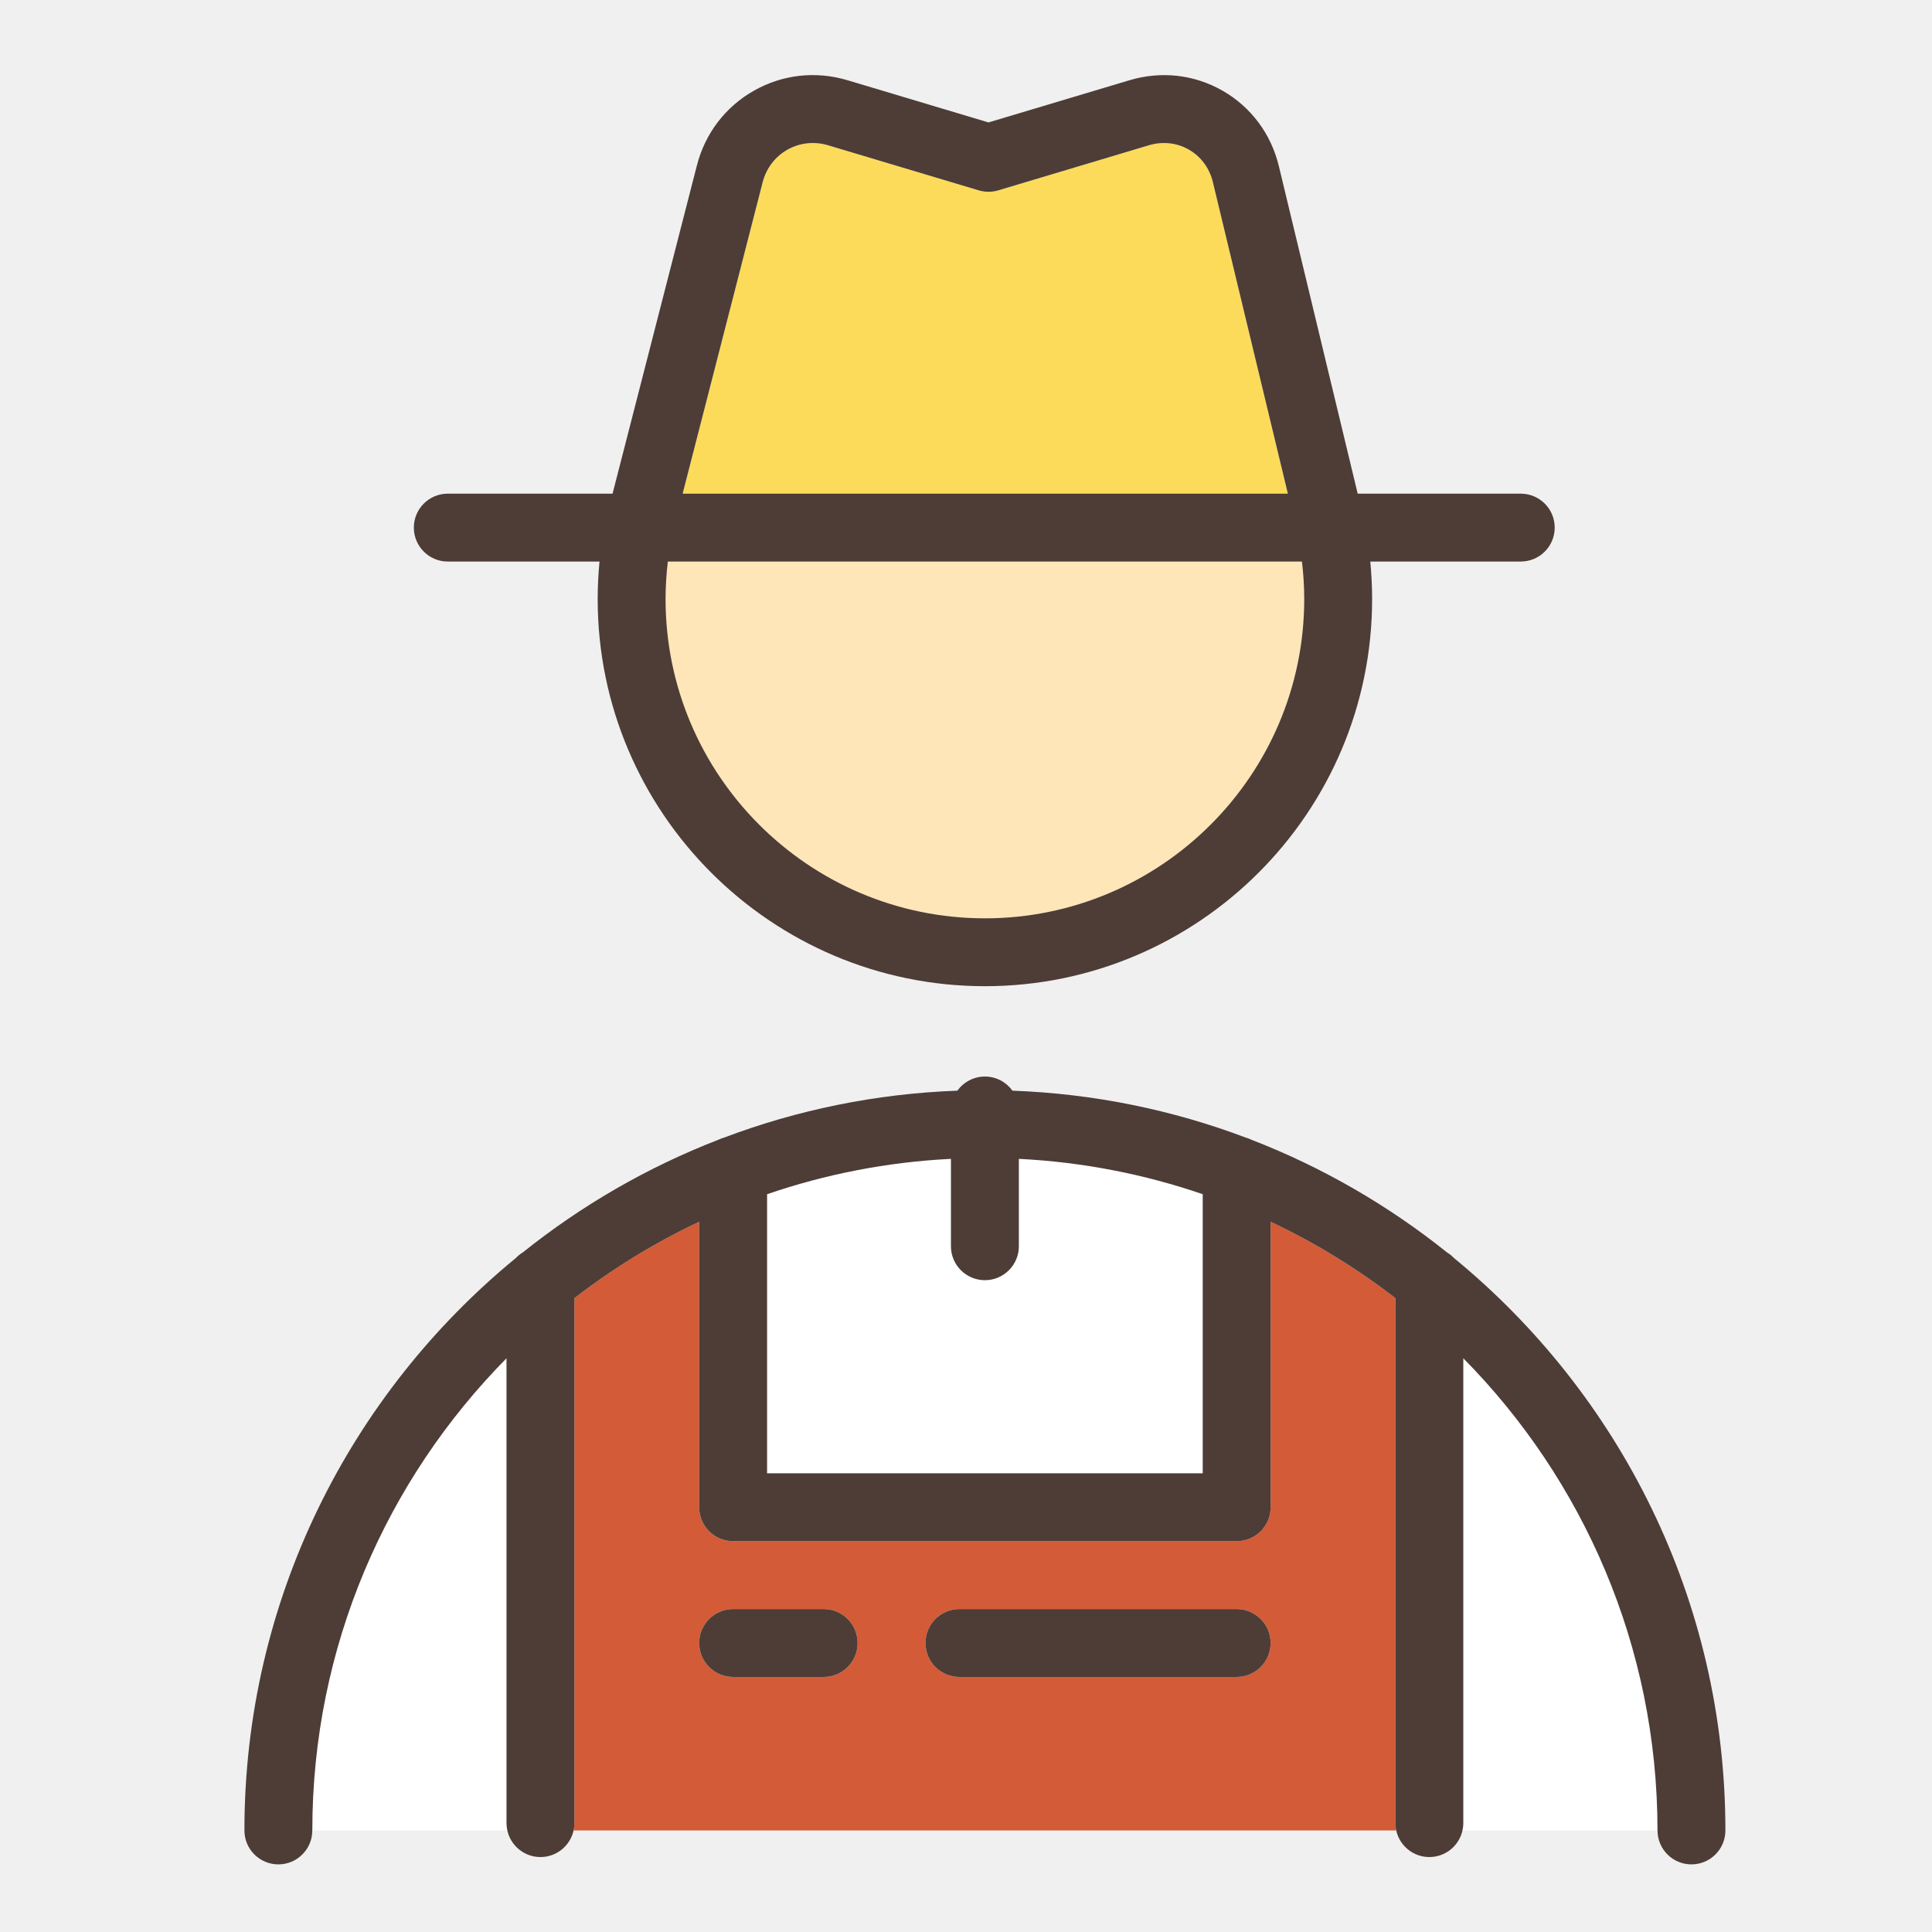
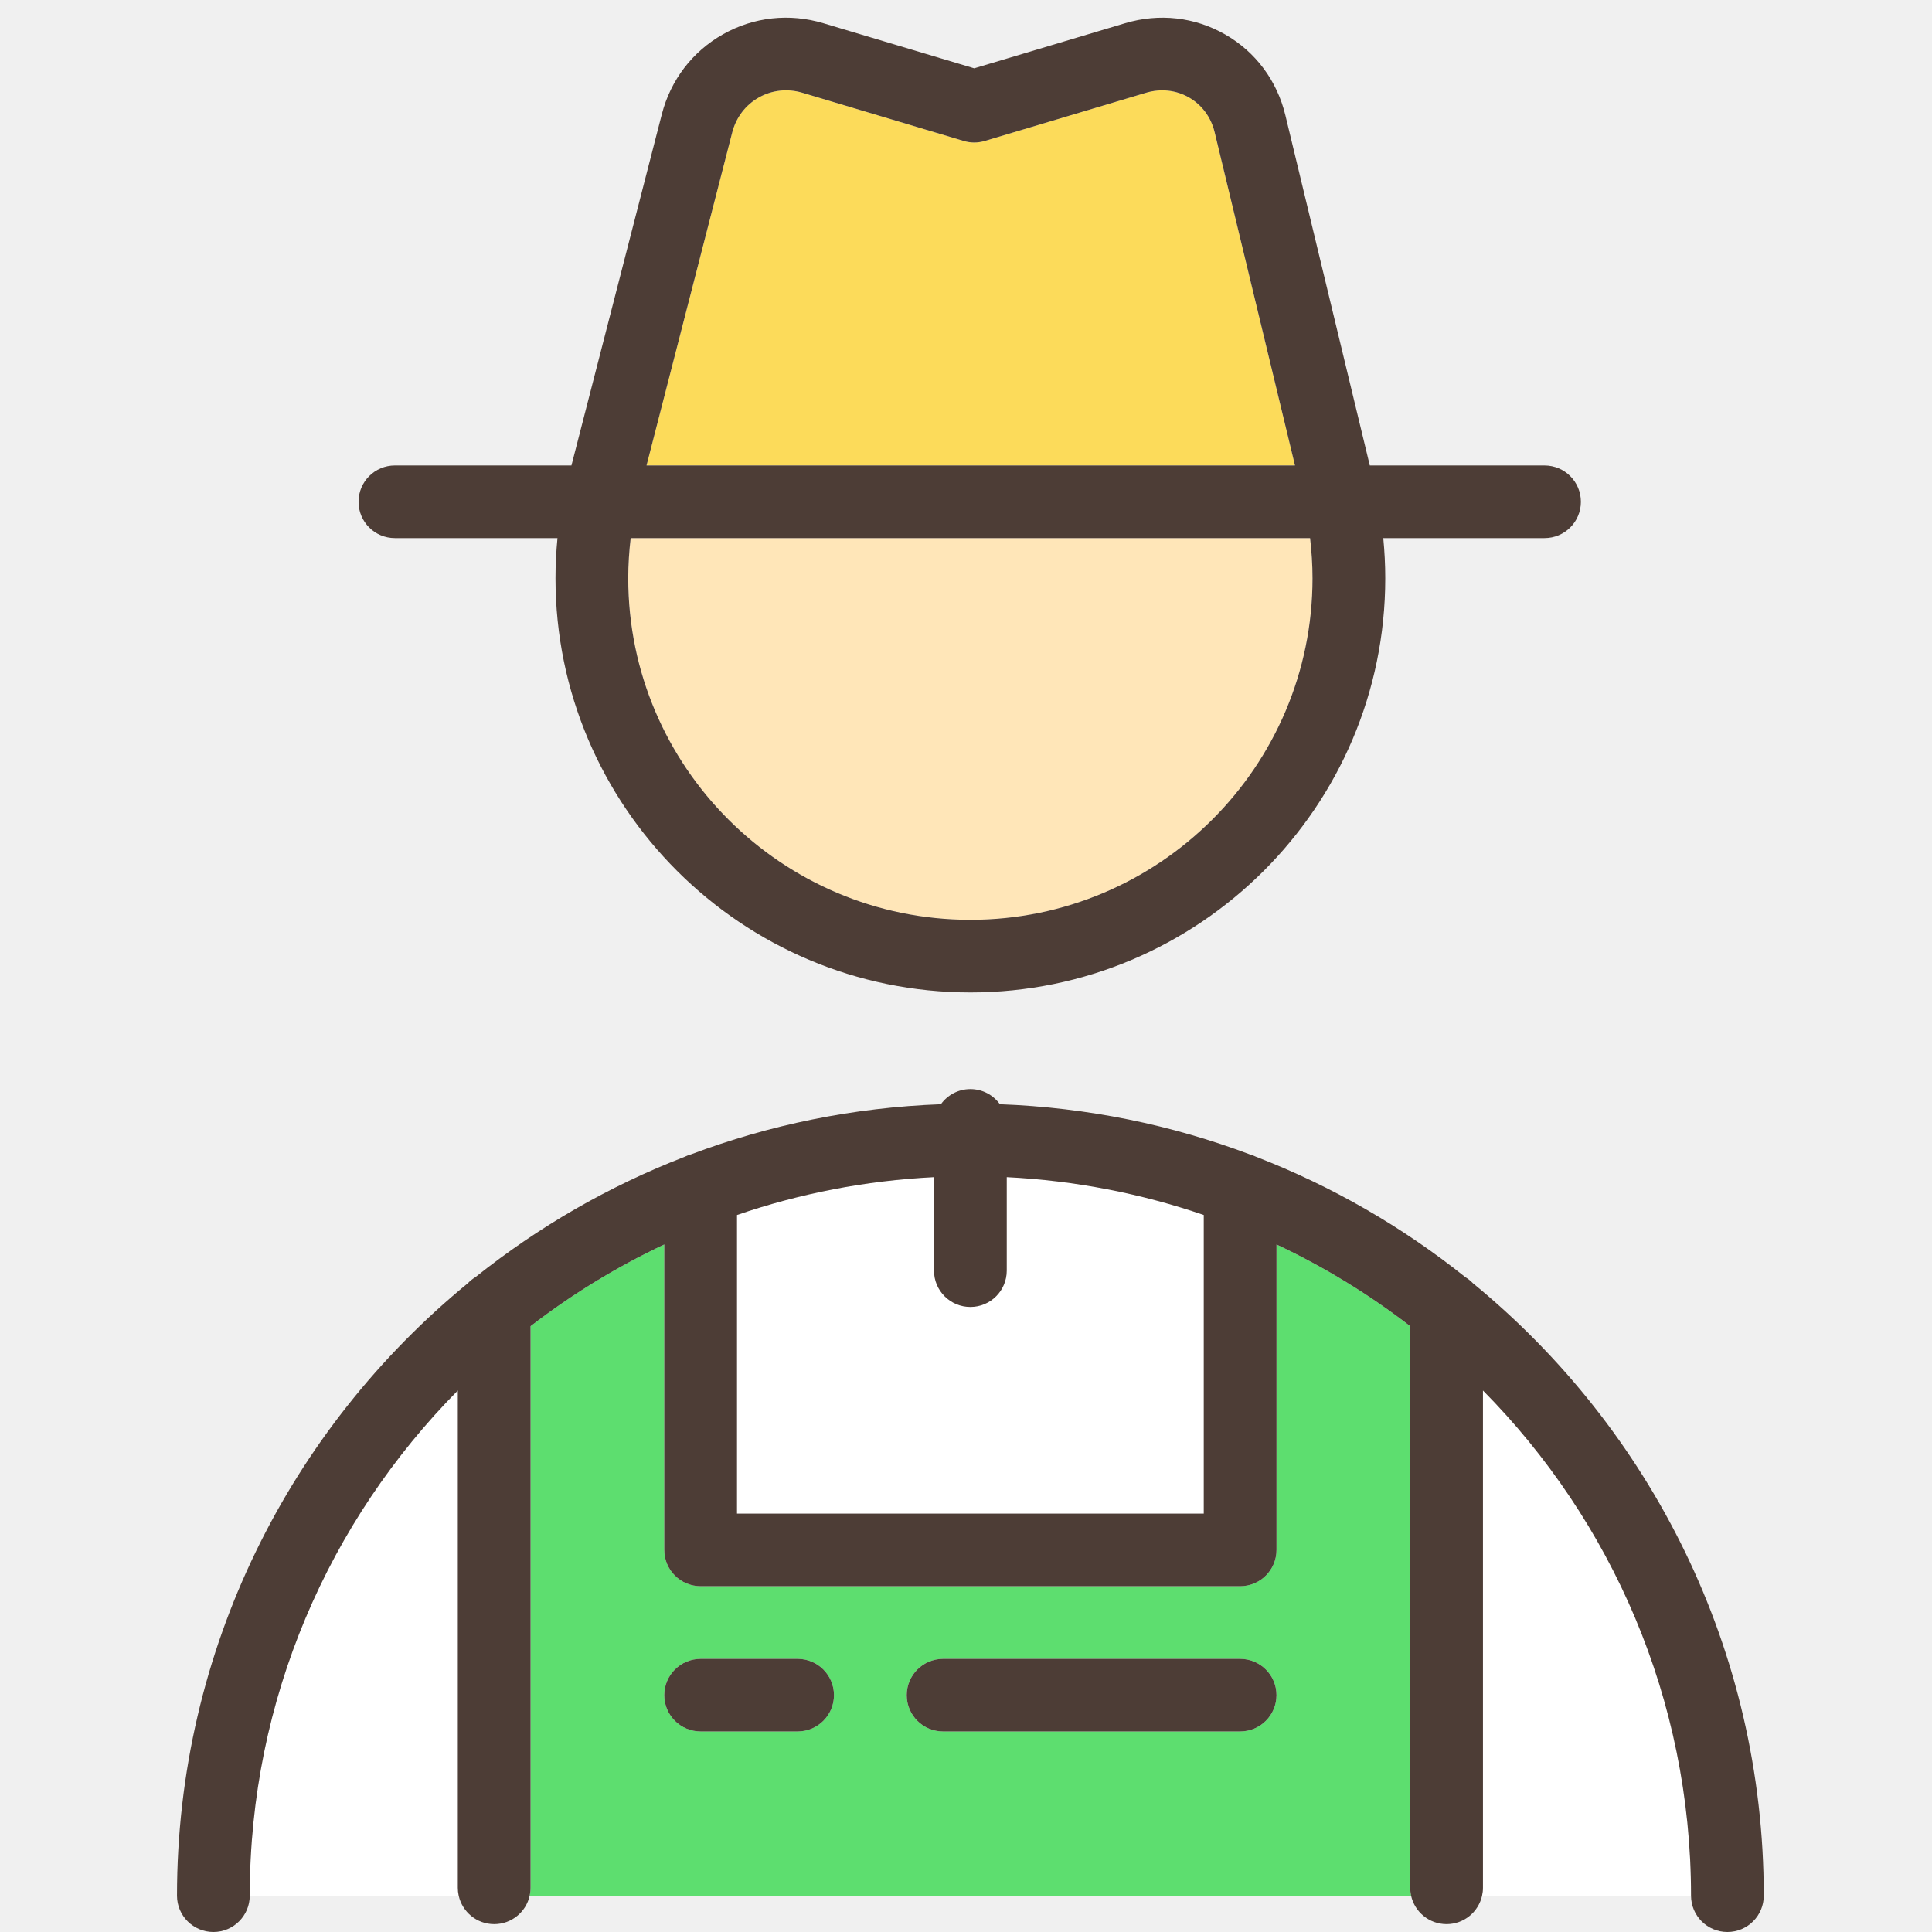
<svg xmlns="http://www.w3.org/2000/svg" width="200px" height="200px" viewBox="0 0 200 200" version="1.1">
  <defs />
  <g id="Page-1" stroke="none" stroke-width="1" fill="none" fill-rule="evenodd">
-     <g id="002-farmer" transform="translate(25, 7)" fill-rule="nonzero">
-       <g id="Capa_1">
-         <g id="Group">
-           <path d="M27.433,133.607 C15.01,146.186 7.329,163.455 7.329,182.487 L27.518,182.487 C27.464,182.242 27.434,181.988 27.434,181.727 L27.434,133.607 L27.433,133.607 Z" id="Shape" fill="#FFFFFF" />
-           <path d="M126.48,181.727 C126.48,181.988 126.45,182.242 126.396,182.487 L146.584,182.487 C146.584,163.455 138.903,146.186 126.48,133.606 L126.48,181.727 L126.48,181.727 Z" id="Shape" fill="#FFFFFF" />
-           <path d="M80.471,112.963 L80.471,122.01 C80.471,123.95 78.898,125.523 76.957,125.523 C75.015,125.523 73.442,123.95 73.442,122.01 L73.442,112.963 C66.813,113.294 60.426,114.558 54.407,116.624 L54.407,145.517 L99.506,145.517 L99.506,116.623 C93.487,114.558 87.1,113.294 80.471,112.963 Z" id="Shape" fill="#FFFFFF" />
-           <path d="M119.452,127.384 C115.465,124.303 111.137,121.646 106.534,119.477 L106.534,149.03 C106.534,150.971 104.961,152.543 103.02,152.543 L50.893,152.543 C48.952,152.543 47.379,150.971 47.379,149.03 L47.379,119.478 C42.776,121.646 38.447,124.304 34.461,127.384 L34.461,181.727 C34.461,181.988 34.431,182.242 34.377,182.487 L119.536,182.487 C119.482,182.242 119.452,181.988 119.452,181.727 L119.452,127.384 L119.452,127.384 Z M60.264,166.598 L50.894,166.598 C48.952,166.598 47.38,165.025 47.38,163.084 C47.38,161.144 48.952,159.571 50.894,159.571 L60.264,159.571 C62.206,159.571 63.778,161.144 63.778,163.084 C63.778,165.025 62.206,166.598 60.264,166.598 Z M103.018,166.598 L74.321,166.598 C72.379,166.598 70.806,165.025 70.806,163.084 C70.806,161.144 72.379,159.571 74.321,159.571 L103.018,159.571 C104.96,159.571 106.532,161.144 106.532,163.084 C106.532,165.025 104.96,166.598 103.018,166.598 Z" id="Shape" fill="#D35B38" />
-           <path d="M43.9,55.015 C43.9,73.238 58.729,88.064 76.957,88.064 C95.185,88.064 110.014,73.238 110.014,55.015 C110.014,53.715 109.929,52.418 109.778,51.131 L44.135,51.131 C43.985,52.417 43.9,53.714 43.9,55.015 Z" id="Shape" fill="#FFE6B8" />
-           <path d="M108.319,44.104 L100.557,11.86 C100.208,10.408 99.327,9.213 98.076,8.493 C96.827,7.775 95.35,7.614 93.919,8.043 L78.335,12.707 C77.678,12.904 76.978,12.904 76.319,12.707 L60.737,8.043 C59.295,7.611 57.796,7.773 56.515,8.496 C55.233,9.221 54.321,10.421 53.947,11.878 L45.666,44.104 L108.319,44.104 Z" id="Shape" fill="#FCDB5A" />
-           <path d="M125.515,123.231 C125.299,123.003 125.054,122.806 124.785,122.642 C118.725,117.791 111.916,113.839 104.561,110.991 C104.371,110.898 104.172,110.821 103.963,110.764 C96.404,107.909 88.279,106.218 79.808,105.906 C79.169,105.021 78.132,104.443 76.957,104.443 C75.783,104.443 74.745,105.021 74.107,105.906 C65.635,106.218 57.511,107.909 49.951,110.764 C49.743,110.822 49.543,110.899 49.352,110.992 C41.998,113.84 35.189,117.792 29.13,122.642 C28.86,122.806 28.615,123.003 28.399,123.231 C11.257,137.298 0.302,158.637 0.302,182.487 C0.302,184.427 1.875,186 3.816,186 C5.757,186 7.33,184.427 7.33,182.487 C7.33,163.455 15.012,146.186 27.434,133.607 L27.434,181.727 C27.434,181.988 27.464,182.242 27.518,182.487 C27.865,184.062 29.268,185.241 30.948,185.241 C32.628,185.241 34.03,184.062 34.378,182.487 C34.432,182.242 34.462,181.988 34.462,181.727 L34.462,127.384 C38.449,124.304 42.777,121.646 47.38,119.477 L47.38,149.03 C47.38,150.971 48.952,152.543 50.894,152.543 L103.021,152.543 C104.962,152.543 106.535,150.971 106.535,149.03 L106.535,119.477 C111.138,121.646 115.466,124.303 119.452,127.384 L119.452,181.727 C119.452,181.988 119.483,182.242 119.537,182.487 C119.884,184.062 121.286,185.241 122.966,185.241 C124.647,185.241 126.048,184.062 126.396,182.487 C126.45,182.242 126.48,181.988 126.48,181.727 L126.48,133.606 C138.903,146.185 146.584,163.455 146.584,182.487 C146.584,184.427 148.157,186 150.098,186 C152.04,186 153.613,184.427 153.613,182.487 C153.612,158.637 142.657,137.298 125.515,123.231 Z M54.407,145.517 L54.407,116.624 C60.425,114.558 66.813,113.294 73.442,112.963 L73.442,122.01 C73.442,123.95 75.015,125.523 76.957,125.523 C78.898,125.523 80.471,123.95 80.471,122.01 L80.471,112.963 C87.1,113.294 93.487,114.558 99.506,116.623 L99.506,145.517 L54.407,145.517 Z" id="Shape" fill="#4D3D36" />
-           <path d="M21.354,51.131 L37.062,51.131 C36.938,52.42 36.872,53.717 36.872,55.015 C36.872,77.113 54.854,95.091 76.957,95.091 C99.06,95.091 117.042,77.113 117.042,55.015 C117.042,53.717 116.975,52.42 116.851,51.131 L132.429,51.131 C134.37,51.131 135.943,49.558 135.943,47.618 C135.943,45.677 134.37,44.104 132.429,44.104 L115.548,44.104 L107.391,10.216 C106.585,6.868 104.522,4.093 101.581,2.402 C98.64,0.712 95.205,0.324 91.904,1.312 L77.329,5.674 L62.755,1.312 C59.465,0.326 56.022,0.705 53.06,2.379 C50.098,4.051 47.996,6.803 47.142,10.129 L38.412,44.104 L21.355,44.104 C19.414,44.104 17.841,45.676 17.841,47.617 C17.841,49.558 19.413,51.131 21.354,51.131 Z M56.515,8.496 C57.796,7.773 59.295,7.611 60.737,8.043 L76.32,12.707 C76.978,12.904 77.678,12.904 78.336,12.707 L93.919,8.043 C95.35,7.614 96.827,7.775 98.077,8.493 C99.327,9.212 100.208,10.408 100.558,11.86 L108.319,44.104 L45.667,44.104 L53.947,11.878 C54.321,10.421 55.233,9.221 56.515,8.496 Z M110.013,55.015 C110.013,73.238 95.184,88.064 76.957,88.064 C58.729,88.064 43.899,73.238 43.899,55.015 C43.899,53.714 43.984,52.417 44.135,51.131 L109.778,51.131 C109.928,52.418 110.013,53.715 110.013,55.015 Z" id="Shape" fill="#4D3D36" />
-           <path d="M103.018,159.571 L74.321,159.571 C72.379,159.571 70.806,161.144 70.806,163.084 C70.806,165.025 72.379,166.598 74.321,166.598 L103.018,166.598 C104.96,166.598 106.532,165.025 106.532,163.084 C106.532,161.144 104.96,159.571 103.018,159.571 Z" id="Shape" fill="#4D3D36" />
-           <path d="M60.264,159.571 L50.894,159.571 C48.952,159.571 47.38,161.144 47.38,163.084 C47.38,165.025 48.952,166.598 50.894,166.598 L60.264,166.598 C62.206,166.598 63.778,165.025 63.778,163.084 C63.778,161.144 62.206,159.571 60.264,159.571 Z" id="Shape" fill="#4D3D36" />
-         </g>
+     <g id="Desktop-HD" transform="translate(-924, -737)" fill-rule="nonzero">
+       <g id="petugas" transform="translate(942, 738)">
+         <path d="M29.393,142.945 C16.082,156.403 7.853,174.88 7.853,195.241 L29.483,195.241 C29.426,194.98 29.393,194.708 29.393,194.429 L29.393,142.945 L29.393,142.945 Z" id="Shape" fill="#FFFFFF" />
+         <path d="M135.514,194.429 C135.514,194.708 135.482,194.98 135.424,195.241 L157.055,195.241 C157.055,174.88 148.824,156.403 135.515,142.944 L135.515,194.429 L135.514,194.429 Z" id="Shape" fill="#FFFFFF" />
+         <path d="M86.218,120.858 L86.218,130.537 C86.218,132.614 84.533,134.296 82.453,134.296 C80.374,134.296 78.688,132.614 78.688,130.537 L78.688,120.858 C71.585,121.213 64.742,122.565 58.293,124.775 L58.293,155.687 L106.613,155.687 L106.613,124.774 C100.165,122.565 93.322,121.213 86.218,120.858 Z" id="Shape" fill="#FFFFFF" />
+         <path d="M127.984,136.287 C123.713,132.991 119.076,130.148 114.144,127.828 L114.144,159.446 C114.144,161.522 112.459,163.205 110.379,163.205 L54.528,163.205 C52.448,163.205 50.763,161.522 50.763,159.446 L50.763,127.829 C45.831,130.148 41.194,132.992 36.923,136.287 L36.923,194.429 C36.923,194.708 36.89,194.98 36.832,195.241 L128.075,195.241 C128.017,194.98 127.984,194.708 127.984,194.429 L127.984,136.287 L127.984,136.287 Z M64.569,178.241 L54.529,178.241 C52.449,178.241 50.764,176.559 50.764,174.483 C50.764,172.406 52.449,170.724 54.529,170.724 L64.569,170.724 C66.649,170.724 68.334,172.406 68.334,174.483 C68.334,176.559 66.649,178.241 64.569,178.241 Z M110.377,178.241 L79.629,178.241 C77.549,178.241 75.864,176.559 75.864,174.483 C75.864,172.406 77.549,170.724 79.629,170.724 L110.377,170.724 C112.457,170.724 114.142,172.406 114.142,174.483 C114.142,176.559 112.457,178.241 110.377,178.241 Z" id="Shape" fill="#5DDE6F" />
+         <path d="M47.035,58.86 C47.035,78.357 62.924,94.219 82.454,94.219 C101.984,94.219 117.872,78.357 117.872,58.86 C117.872,57.469 117.781,56.081 117.62,54.704 L47.287,54.704 C47.126,56.081 47.035,57.468 47.035,58.86 Z" id="Shape" fill="#FFE6B8" />
+         <path d="M116.056,47.187 L107.74,12.689 C107.365,11.135 106.422,9.857 105.082,9.087 C103.743,8.318 102.161,8.147 100.627,8.605 L83.931,13.595 C83.226,13.806 82.476,13.806 81.771,13.595 L65.075,8.605 C63.53,8.143 61.924,8.316 60.551,9.09 C59.178,9.865 58.201,11.149 57.8,12.708 L48.928,47.187 L116.056,47.187 Z" id="Shape" fill="#FCDB5A" />
+         <path d="M134.48,131.843 C134.249,131.6 133.986,131.389 133.698,131.214 C127.205,126.024 119.91,121.796 112.03,118.749 C111.826,118.649 111.612,118.567 111.389,118.505 C103.29,115.451 94.585,113.641 85.508,113.309 C84.824,112.361 83.713,111.742 82.454,111.742 C81.196,111.742 80.084,112.361 79.401,113.309 C70.323,113.642 61.619,115.451 53.519,118.505 C53.296,118.567 53.082,118.65 52.877,118.749 C44.997,121.797 37.703,126.024 31.21,131.214 C30.922,131.389 30.659,131.6 30.427,131.844 C12.061,146.894 0.323,169.724 0.323,195.241 C0.323,197.318 2.009,199 4.089,199 C6.168,199 7.854,197.318 7.854,195.241 C7.854,174.88 16.084,156.403 29.394,142.945 L29.394,194.429 C29.394,194.708 29.426,194.98 29.484,195.241 C29.856,196.926 31.358,198.188 33.159,198.188 C34.959,198.188 36.461,196.926 36.833,195.241 C36.891,194.98 36.924,194.708 36.924,194.429 L36.924,136.287 C41.195,132.992 45.832,130.148 50.764,127.828 L50.764,159.446 C50.764,161.522 52.449,163.205 54.529,163.205 L110.379,163.205 C112.459,163.205 114.144,161.522 114.144,159.446 L114.144,127.828 C119.076,130.148 123.714,132.991 127.985,136.287 L127.985,194.429 C127.985,194.708 128.017,194.98 128.075,195.241 C128.447,196.926 129.95,198.188 131.75,198.188 C133.55,198.188 135.052,196.926 135.424,195.241 C135.482,194.98 135.515,194.708 135.515,194.429 L135.515,142.944 C148.825,156.402 157.055,174.879 157.055,195.241 C157.055,197.318 158.74,199 160.82,199 C162.9,199 164.585,197.318 164.585,195.241 C164.584,169.724 152.846,146.894 134.48,131.843 Z M58.293,155.687 L58.293,124.775 C64.741,122.565 71.585,121.213 78.688,120.858 L78.688,130.537 C78.688,132.614 80.374,134.296 82.453,134.296 C84.533,134.296 86.218,132.614 86.218,130.537 L86.218,120.858 C93.321,121.213 100.165,122.565 106.613,124.774 L106.613,155.687 L58.293,155.687 Z" id="Shape" fill="#4D3D36" />
+         <path d="M22.879,54.704 L39.71,54.704 C39.577,56.084 39.505,57.471 39.505,58.86 C39.505,82.502 58.772,101.737 82.454,101.737 C106.135,101.737 125.402,82.502 125.402,58.86 C125.402,57.471 125.33,56.084 125.197,54.704 L141.888,54.704 C143.968,54.704 145.653,53.022 145.653,50.946 C145.653,48.869 143.968,47.187 141.888,47.187 L123.801,47.187 L115.062,10.93 C114.199,7.348 111.988,4.379 108.837,2.57 C105.686,0.761 102.005,0.346 98.468,1.403 L82.852,6.071 L67.237,1.403 C63.713,0.349 60.023,0.755 56.85,2.545 C53.676,4.335 51.425,7.279 50.509,10.837 L41.156,47.186 L22.881,47.186 C20.801,47.186 19.116,48.869 19.116,50.945 C19.116,53.022 20.799,54.704 22.879,54.704 Z M60.552,9.09 C61.924,8.316 63.531,8.143 65.076,8.605 L81.771,13.595 C82.476,13.806 83.226,13.806 83.931,13.595 L100.627,8.605 C102.161,8.147 103.743,8.318 105.082,9.087 C106.422,9.856 107.366,11.135 107.74,12.689 L116.056,47.187 L48.929,47.187 L57.8,12.708 C58.202,11.15 59.178,9.865 60.552,9.09 Z M117.871,58.86 C117.871,78.357 101.983,94.219 82.453,94.219 C62.923,94.219 47.035,78.357 47.035,58.86 C47.035,57.468 47.126,56.081 47.287,54.704 L117.619,54.704 C117.78,56.081 117.871,57.469 117.871,58.86 Z" id="Shape" fill="#4D3D36" />
+         <path d="M110.377,170.724 L79.629,170.724 C77.549,170.724 75.864,172.406 75.864,174.483 C75.864,176.559 77.549,178.241 79.629,178.241 L110.377,178.241 C112.457,178.241 114.142,176.559 114.142,174.483 C114.142,172.406 112.457,170.724 110.377,170.724 Z" id="Shape" fill="#4D3D36" />
+         <path d="M64.569,170.724 L54.529,170.724 C52.449,170.724 50.764,172.406 50.764,174.483 C50.764,176.559 52.449,178.241 54.529,178.241 L64.569,178.241 C66.649,178.241 68.334,176.559 68.334,174.483 C68.334,172.406 66.649,170.724 64.569,170.724 Z" id="Shape" fill="#4D3D36" />
      </g>
    </g>
  </g>
</svg>
